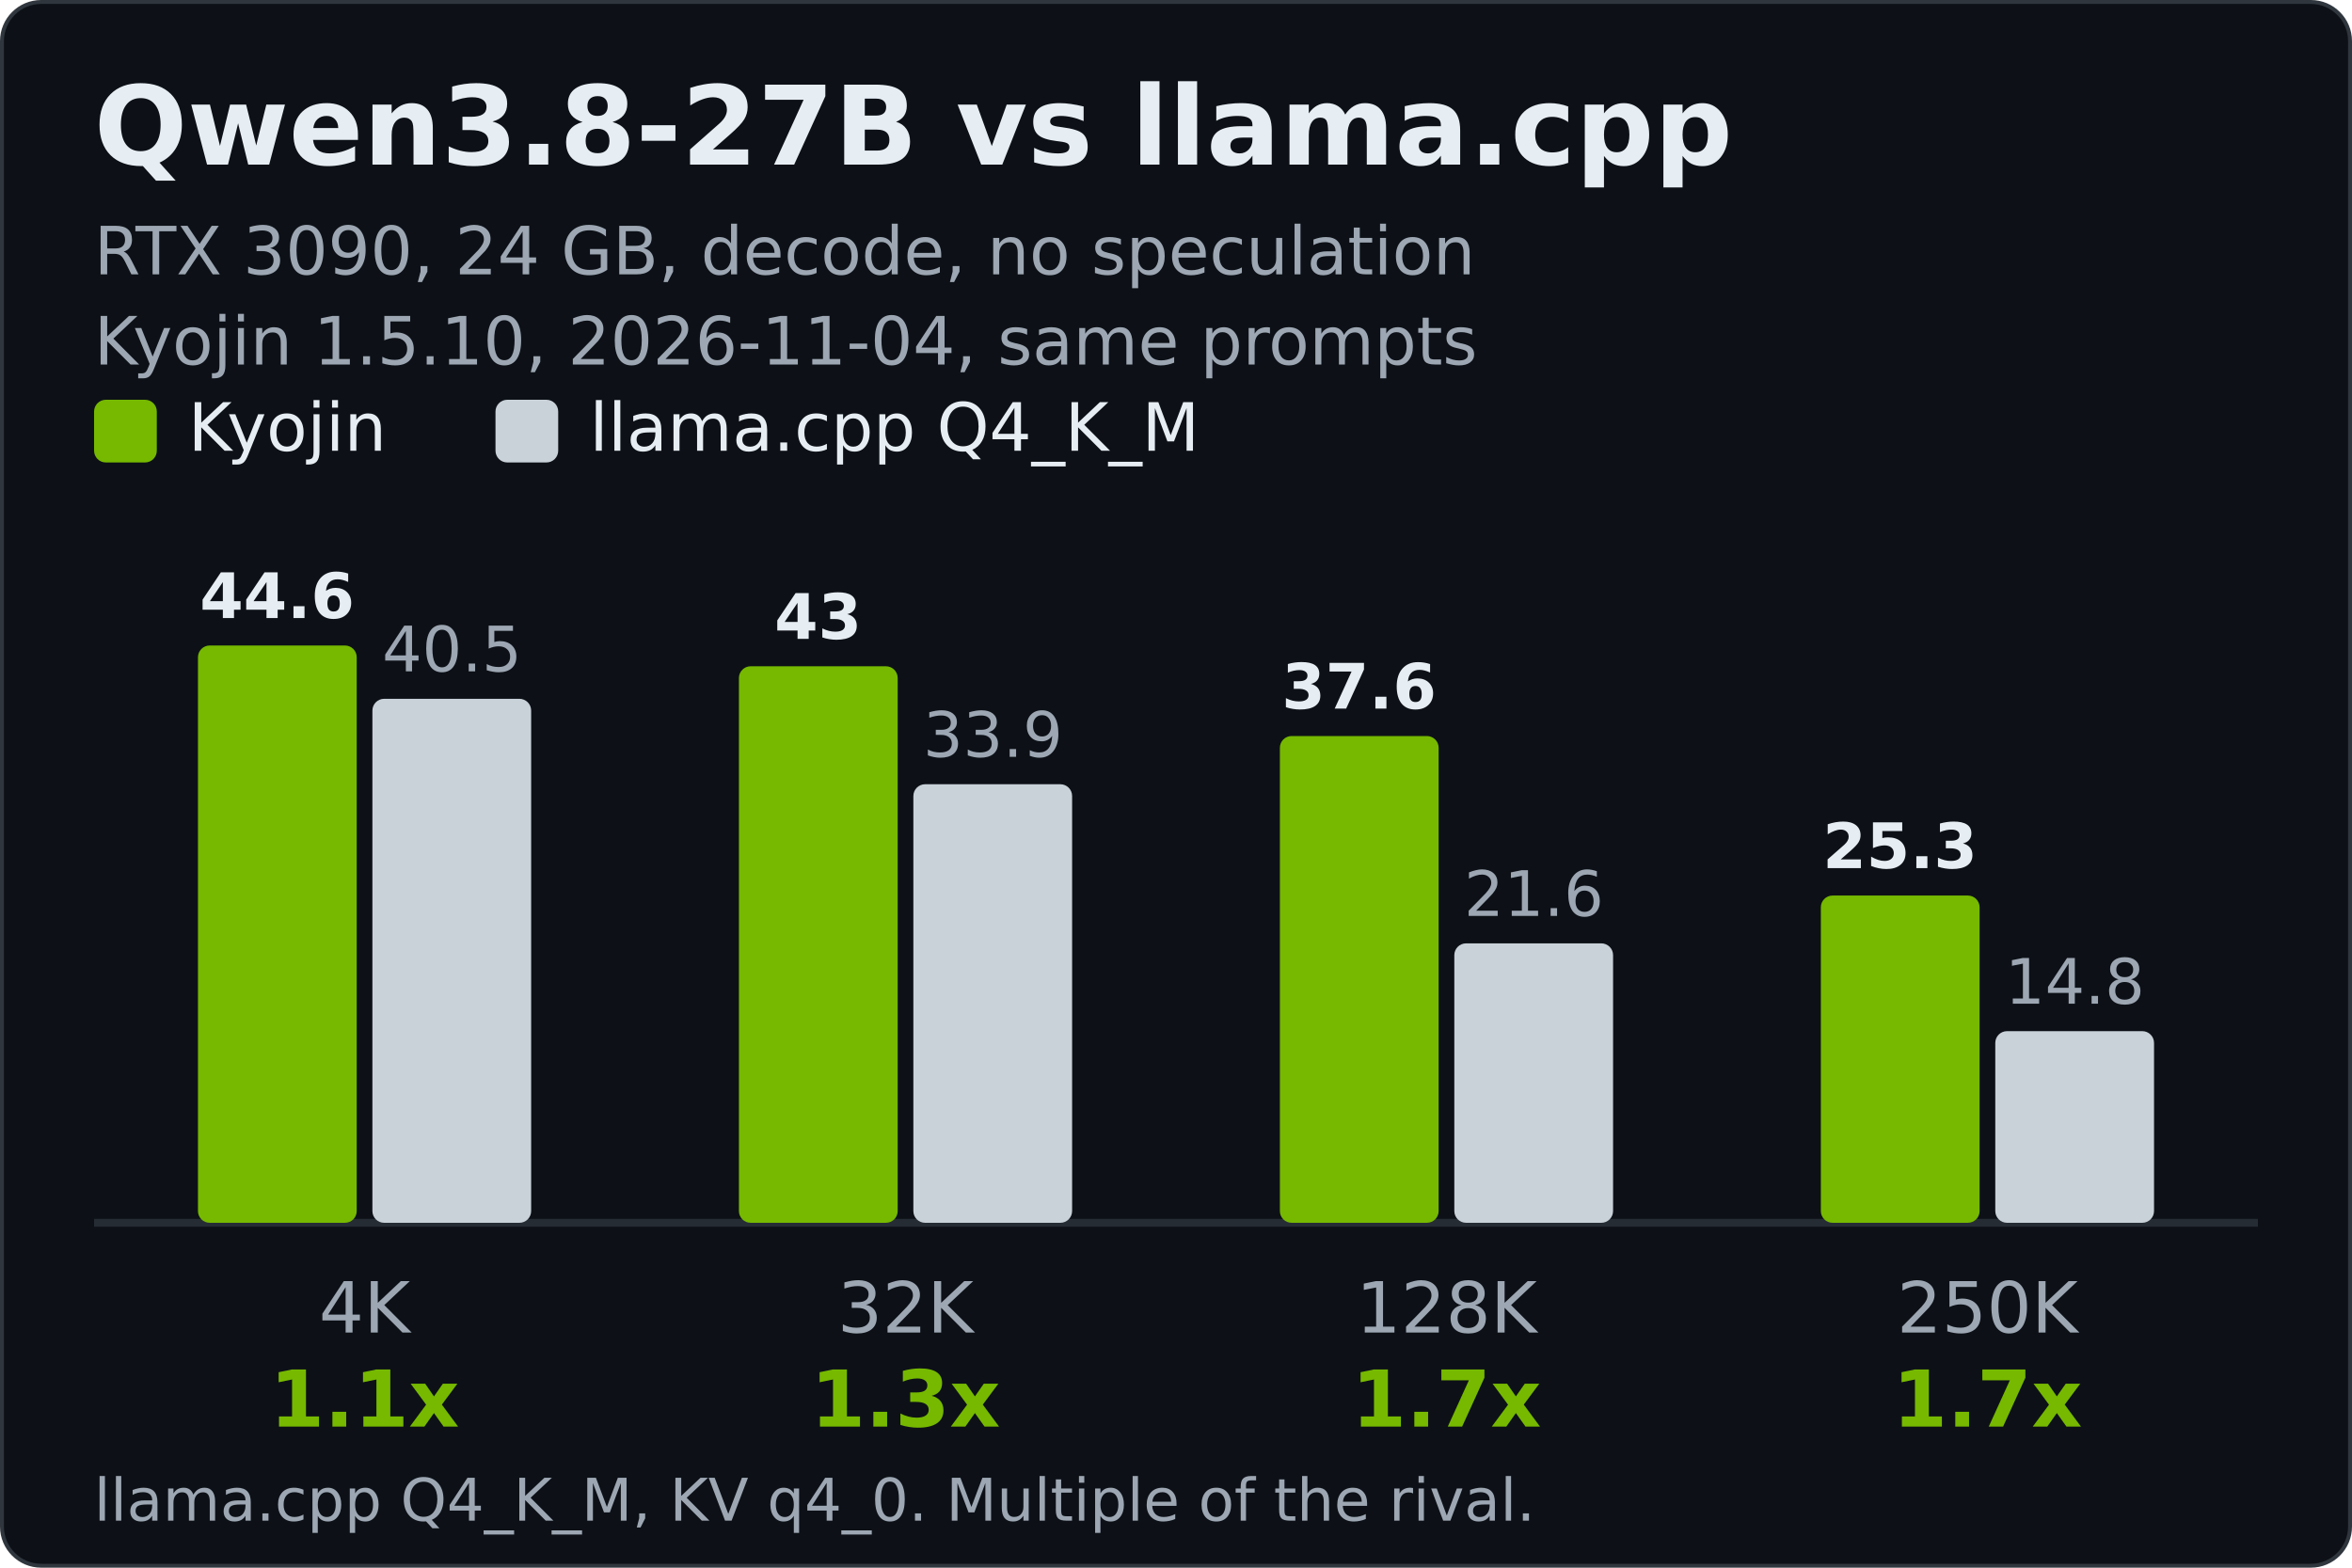
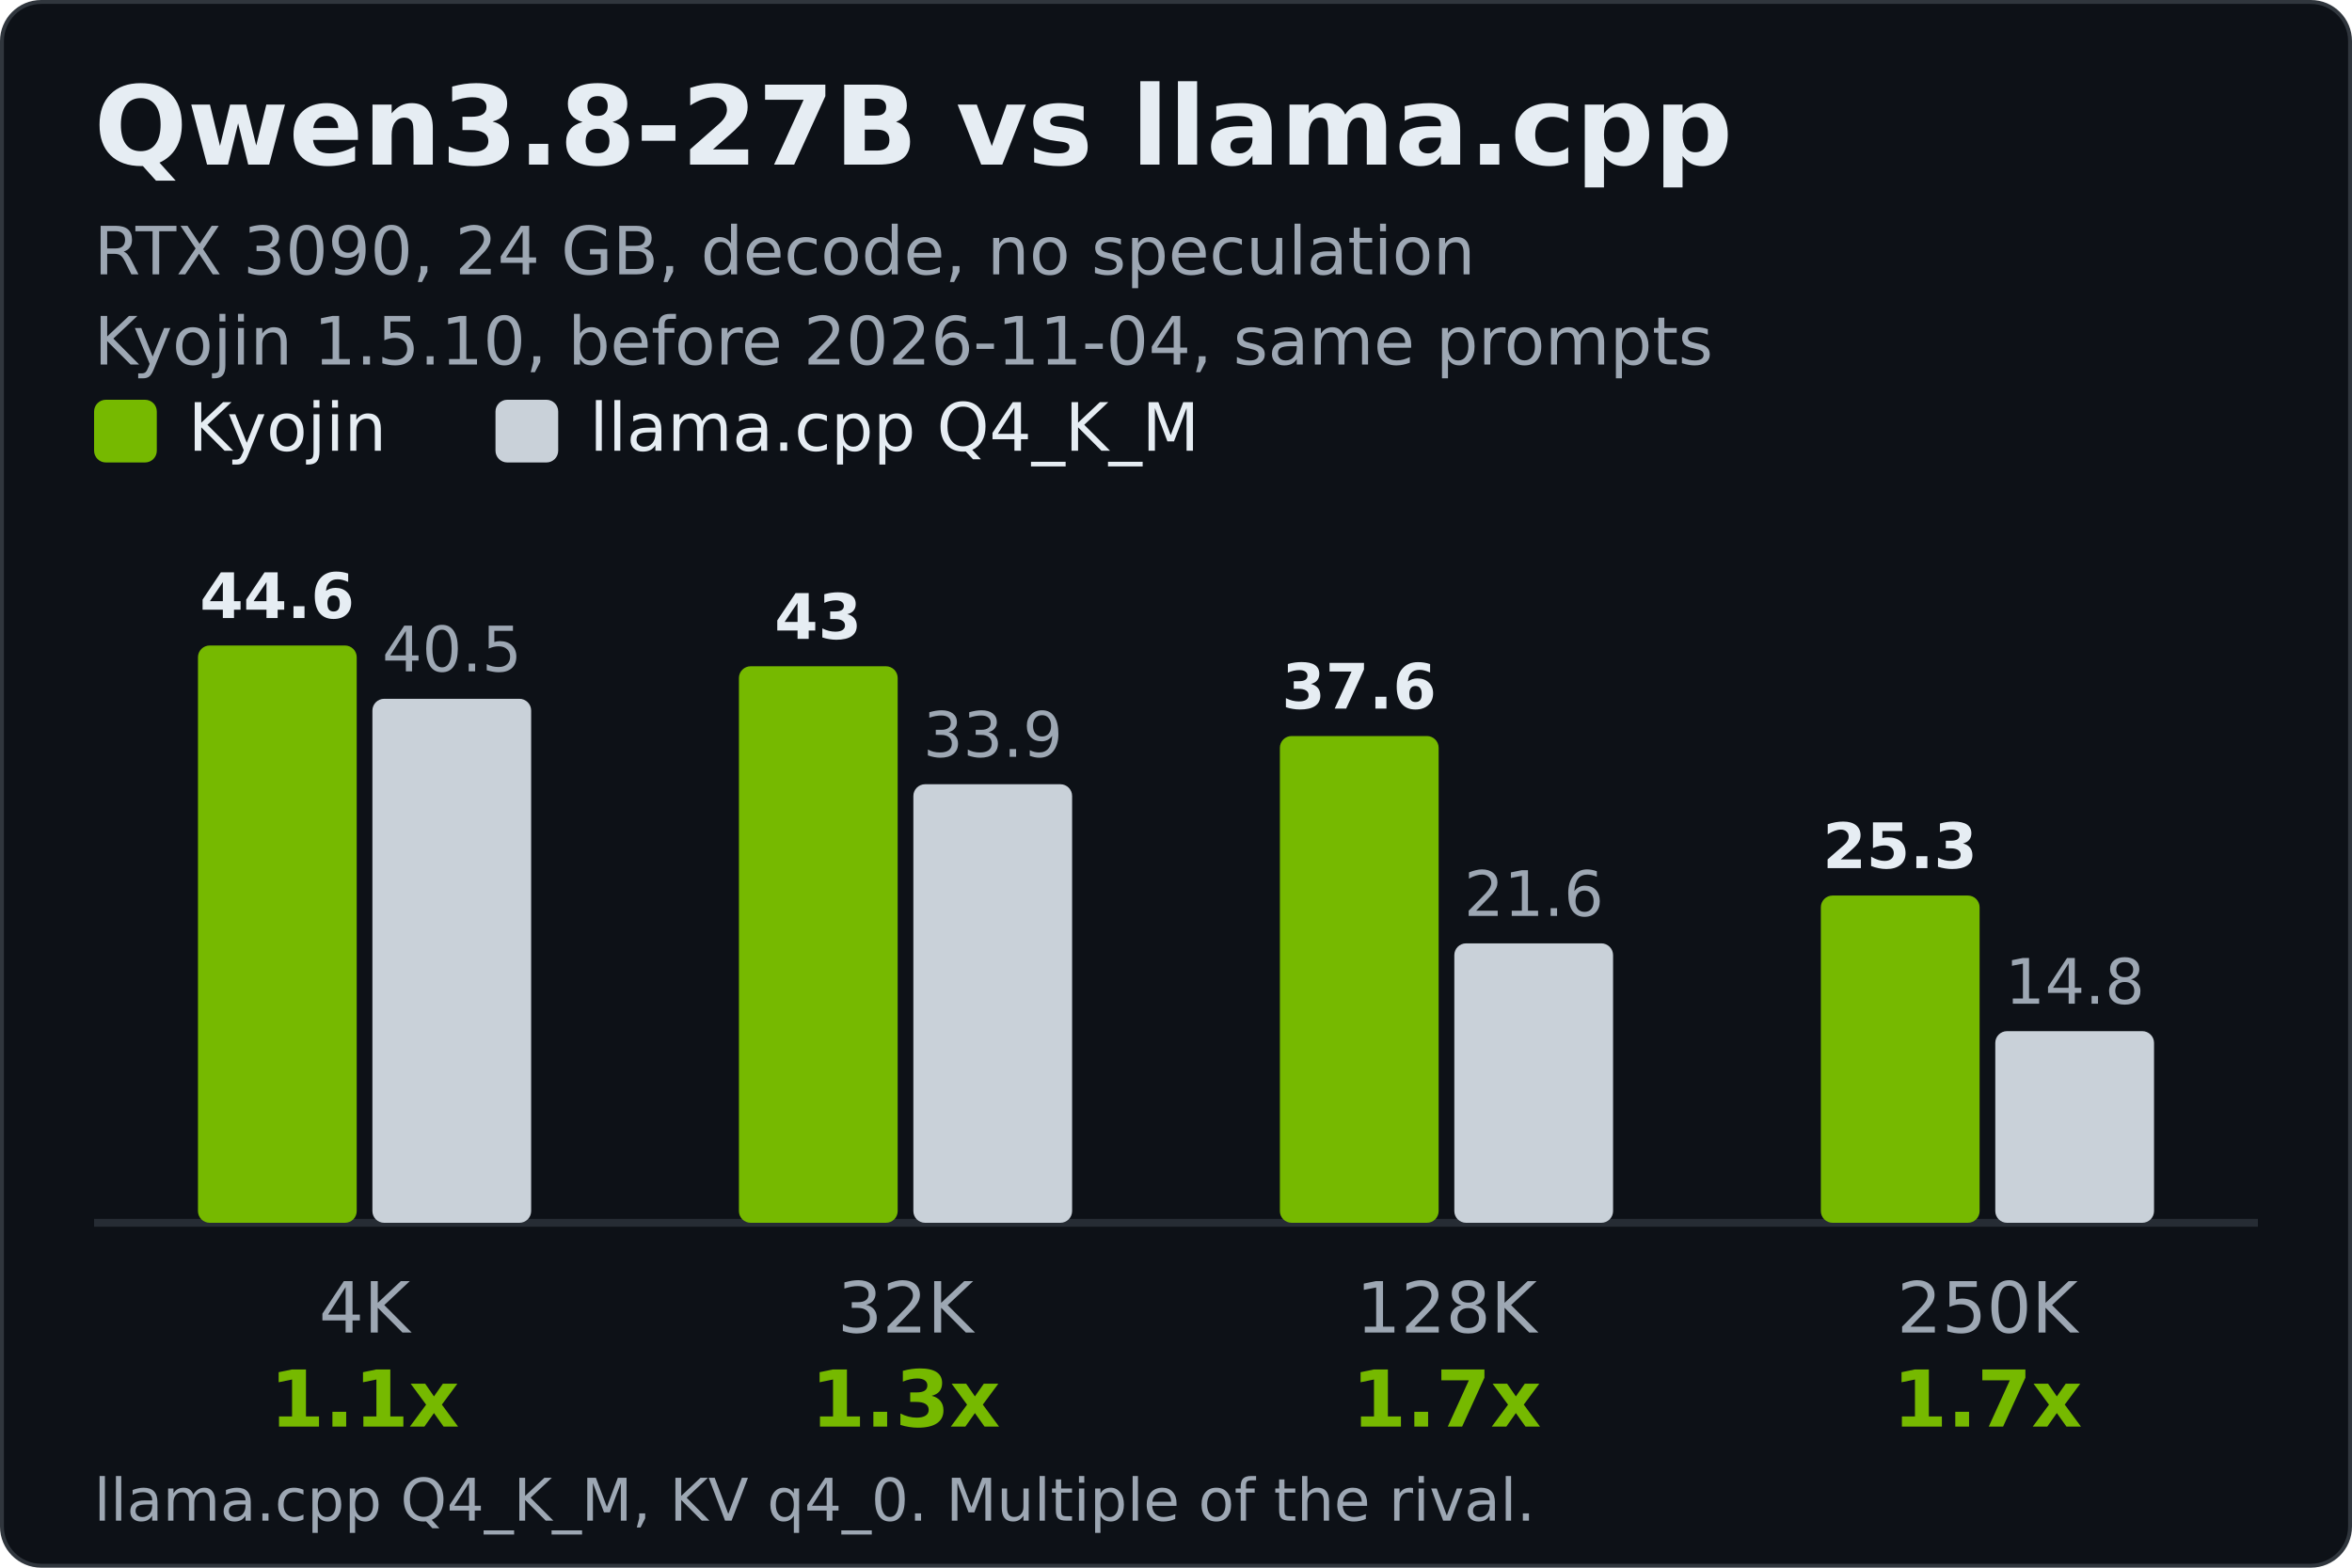
<svg xmlns="http://www.w3.org/2000/svg" width="600" height="400" viewBox="0 0 600 400" font-family="-apple-system,'Segoe UI','Ubuntu Sans','DejaVu Sans',Helvetica,Arial,sans-serif">
  <rect x="0.5" y="0.5" width="599" height="399" rx="10" fill="#0D1117" stroke="#30363D" />
  <text x="24.0" y="42.0" fill="#E6EDF3" font-size="28" text-anchor="start" font-weight="700">Qwen3.8-27B vs llama.cpp</text>
  <text x="24.0" y="70.0" fill="#9DA7B3" font-size="17" text-anchor="start" font-weight="400">RTX 3090, 24 GB, decode, no speculation</text>
-   <text x="24.0" y="93.0" fill="#9DA7B3" font-size="17" text-anchor="start" font-weight="400">Kyojin 1.5.10, 2026-11-04, same prompts</text>
+   <text x="24.0" y="93.0" fill="#9DA7B3" font-size="17" text-anchor="start" font-weight="400">Kyojin 1.5.10, before 2026-11-04, same prompts</text>
  <line x1="24" x2="576" y1="312" y2="312" stroke="#262C34" stroke-width="2" />
  <rect x="24" y="102" width="16" height="16" rx="3" fill="#76B900" />
  <text x="48.0" y="115.0" fill="#E6EDF3" font-size="17" text-anchor="start" font-weight="400">Kyojin</text>
  <rect x="126.4" y="102" width="16" height="16" rx="3" fill="#C9D1D9" />
  <text x="150.4" y="115.0" fill="#E6EDF3" font-size="17" text-anchor="start" font-weight="400">llama.cpp Q4_K_M</text>
  <rect x="50.5" y="164.7" width="40.5" height="147.3" rx="3" fill="#76B900" />
  <text x="70.7" y="157.7" fill="#E6EDF3" font-size="16" text-anchor="middle" font-weight="700">44.6</text>
  <rect x="95.0" y="178.3" width="40.5" height="133.7" rx="3" fill="#C9D1D9" />
  <text x="115.3" y="171.3" fill="#9DA7B3" font-size="16" text-anchor="middle" font-weight="400">40.5</text>
  <text x="93.0" y="340.0" fill="#9DA7B3" font-size="18" text-anchor="middle" font-weight="400">4K</text>
  <text x="93.0" y="364.0" fill="#76B900" font-size="20" text-anchor="middle" font-weight="700">1.1x</text>
  <rect x="188.5" y="170.0" width="40.5" height="142.0" rx="3" fill="#76B900" />
  <text x="208.7" y="163.0" fill="#E6EDF3" font-size="16" text-anchor="middle" font-weight="700">43</text>
  <rect x="233.0" y="200.1" width="40.5" height="111.9" rx="3" fill="#C9D1D9" />
  <text x="253.3" y="193.1" fill="#9DA7B3" font-size="16" text-anchor="middle" font-weight="400">33.9</text>
  <text x="231.0" y="340.0" fill="#9DA7B3" font-size="18" text-anchor="middle" font-weight="400">32K</text>
  <text x="231.0" y="364.0" fill="#76B900" font-size="20" text-anchor="middle" font-weight="700">1.3x</text>
  <rect x="326.5" y="187.8" width="40.5" height="124.2" rx="3" fill="#76B900" />
  <text x="346.7" y="180.8" fill="#E6EDF3" font-size="16" text-anchor="middle" font-weight="700">37.6</text>
  <rect x="371.0" y="240.7" width="40.5" height="71.3" rx="3" fill="#C9D1D9" />
  <text x="391.3" y="233.7" fill="#9DA7B3" font-size="16" text-anchor="middle" font-weight="400">21.6</text>
  <text x="369.0" y="340.0" fill="#9DA7B3" font-size="18" text-anchor="middle" font-weight="400">128K</text>
  <text x="369.0" y="364.0" fill="#76B900" font-size="20" text-anchor="middle" font-weight="700">1.7x</text>
  <rect x="464.5" y="228.5" width="40.5" height="83.5" rx="3" fill="#76B900" />
  <text x="484.7" y="221.5" fill="#E6EDF3" font-size="16" text-anchor="middle" font-weight="700">25.3</text>
  <rect x="509.0" y="263.1" width="40.5" height="48.9" rx="3" fill="#C9D1D9" />
  <text x="529.3" y="256.1" fill="#9DA7B3" font-size="16" text-anchor="middle" font-weight="400">14.8</text>
  <text x="507.0" y="340.0" fill="#9DA7B3" font-size="18" text-anchor="middle" font-weight="400">250K</text>
  <text x="507.0" y="364.0" fill="#76B900" font-size="20" text-anchor="middle" font-weight="700">1.7x</text>
  <text x="24.0" y="388.0" fill="#9DA7B3" font-size="15" text-anchor="start" font-weight="400">llama.cpp Q4_K_M, KV q4_0. Multiple of the rival.</text>
</svg>
